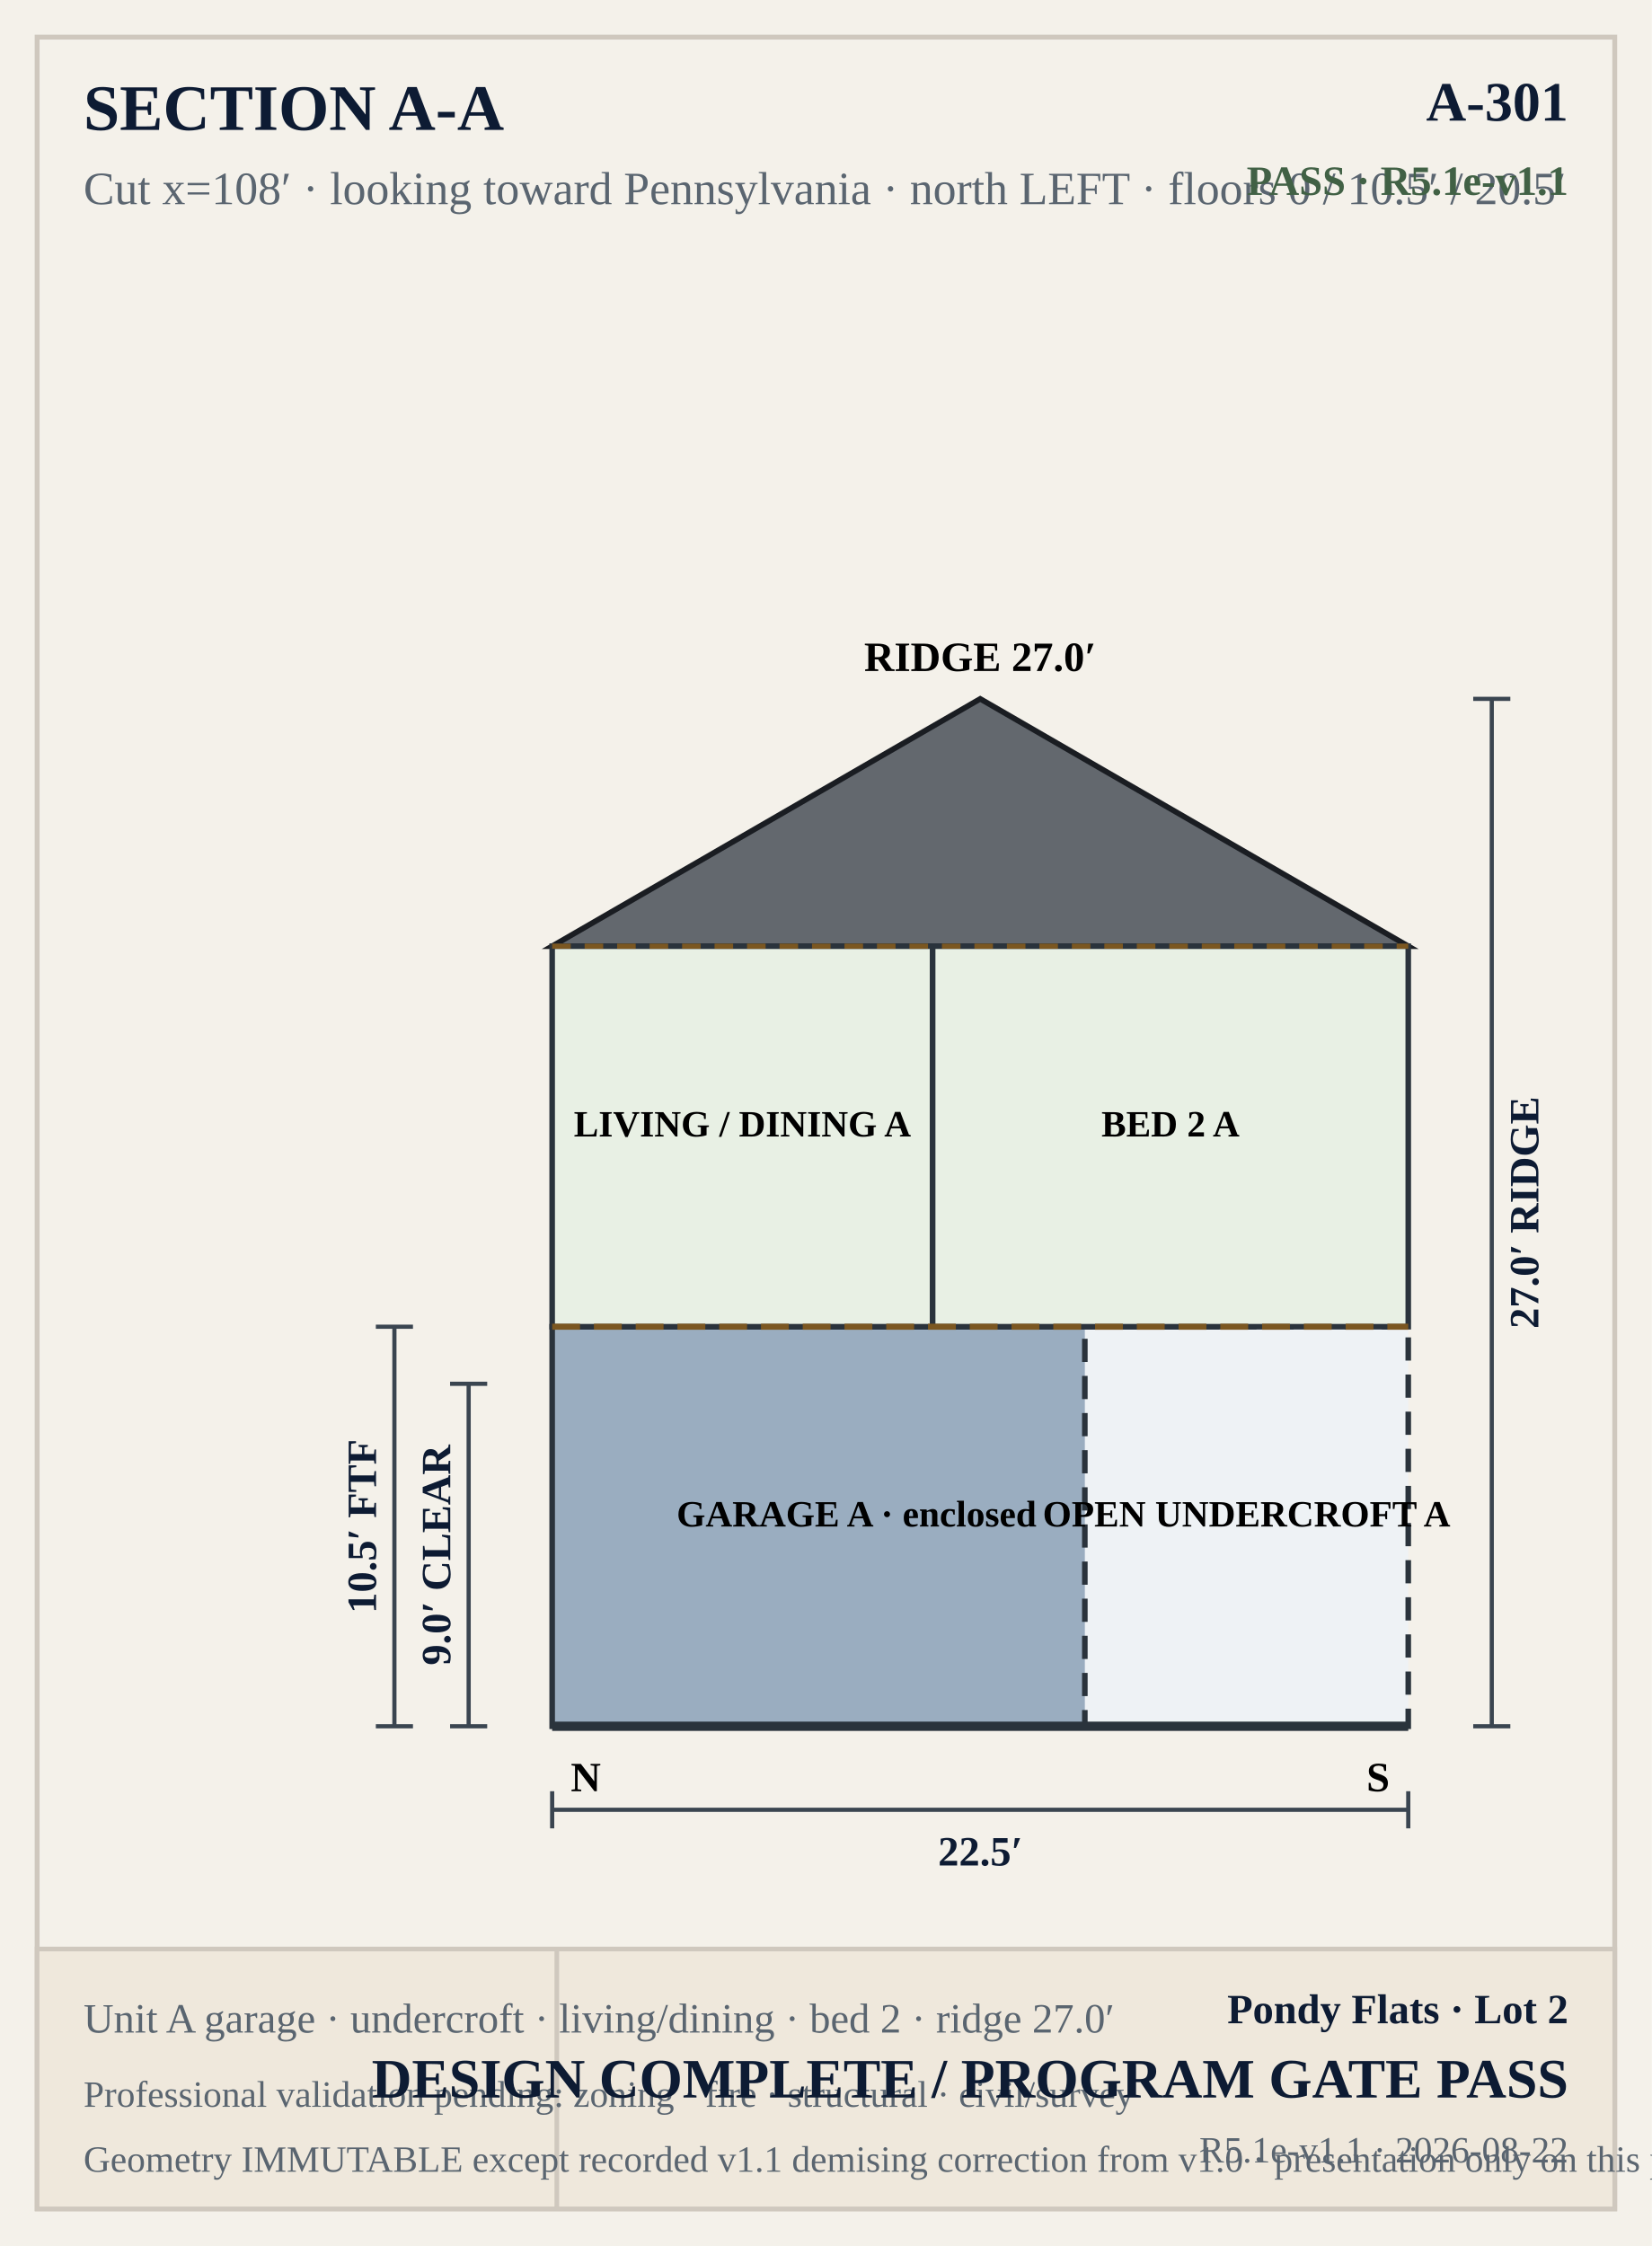
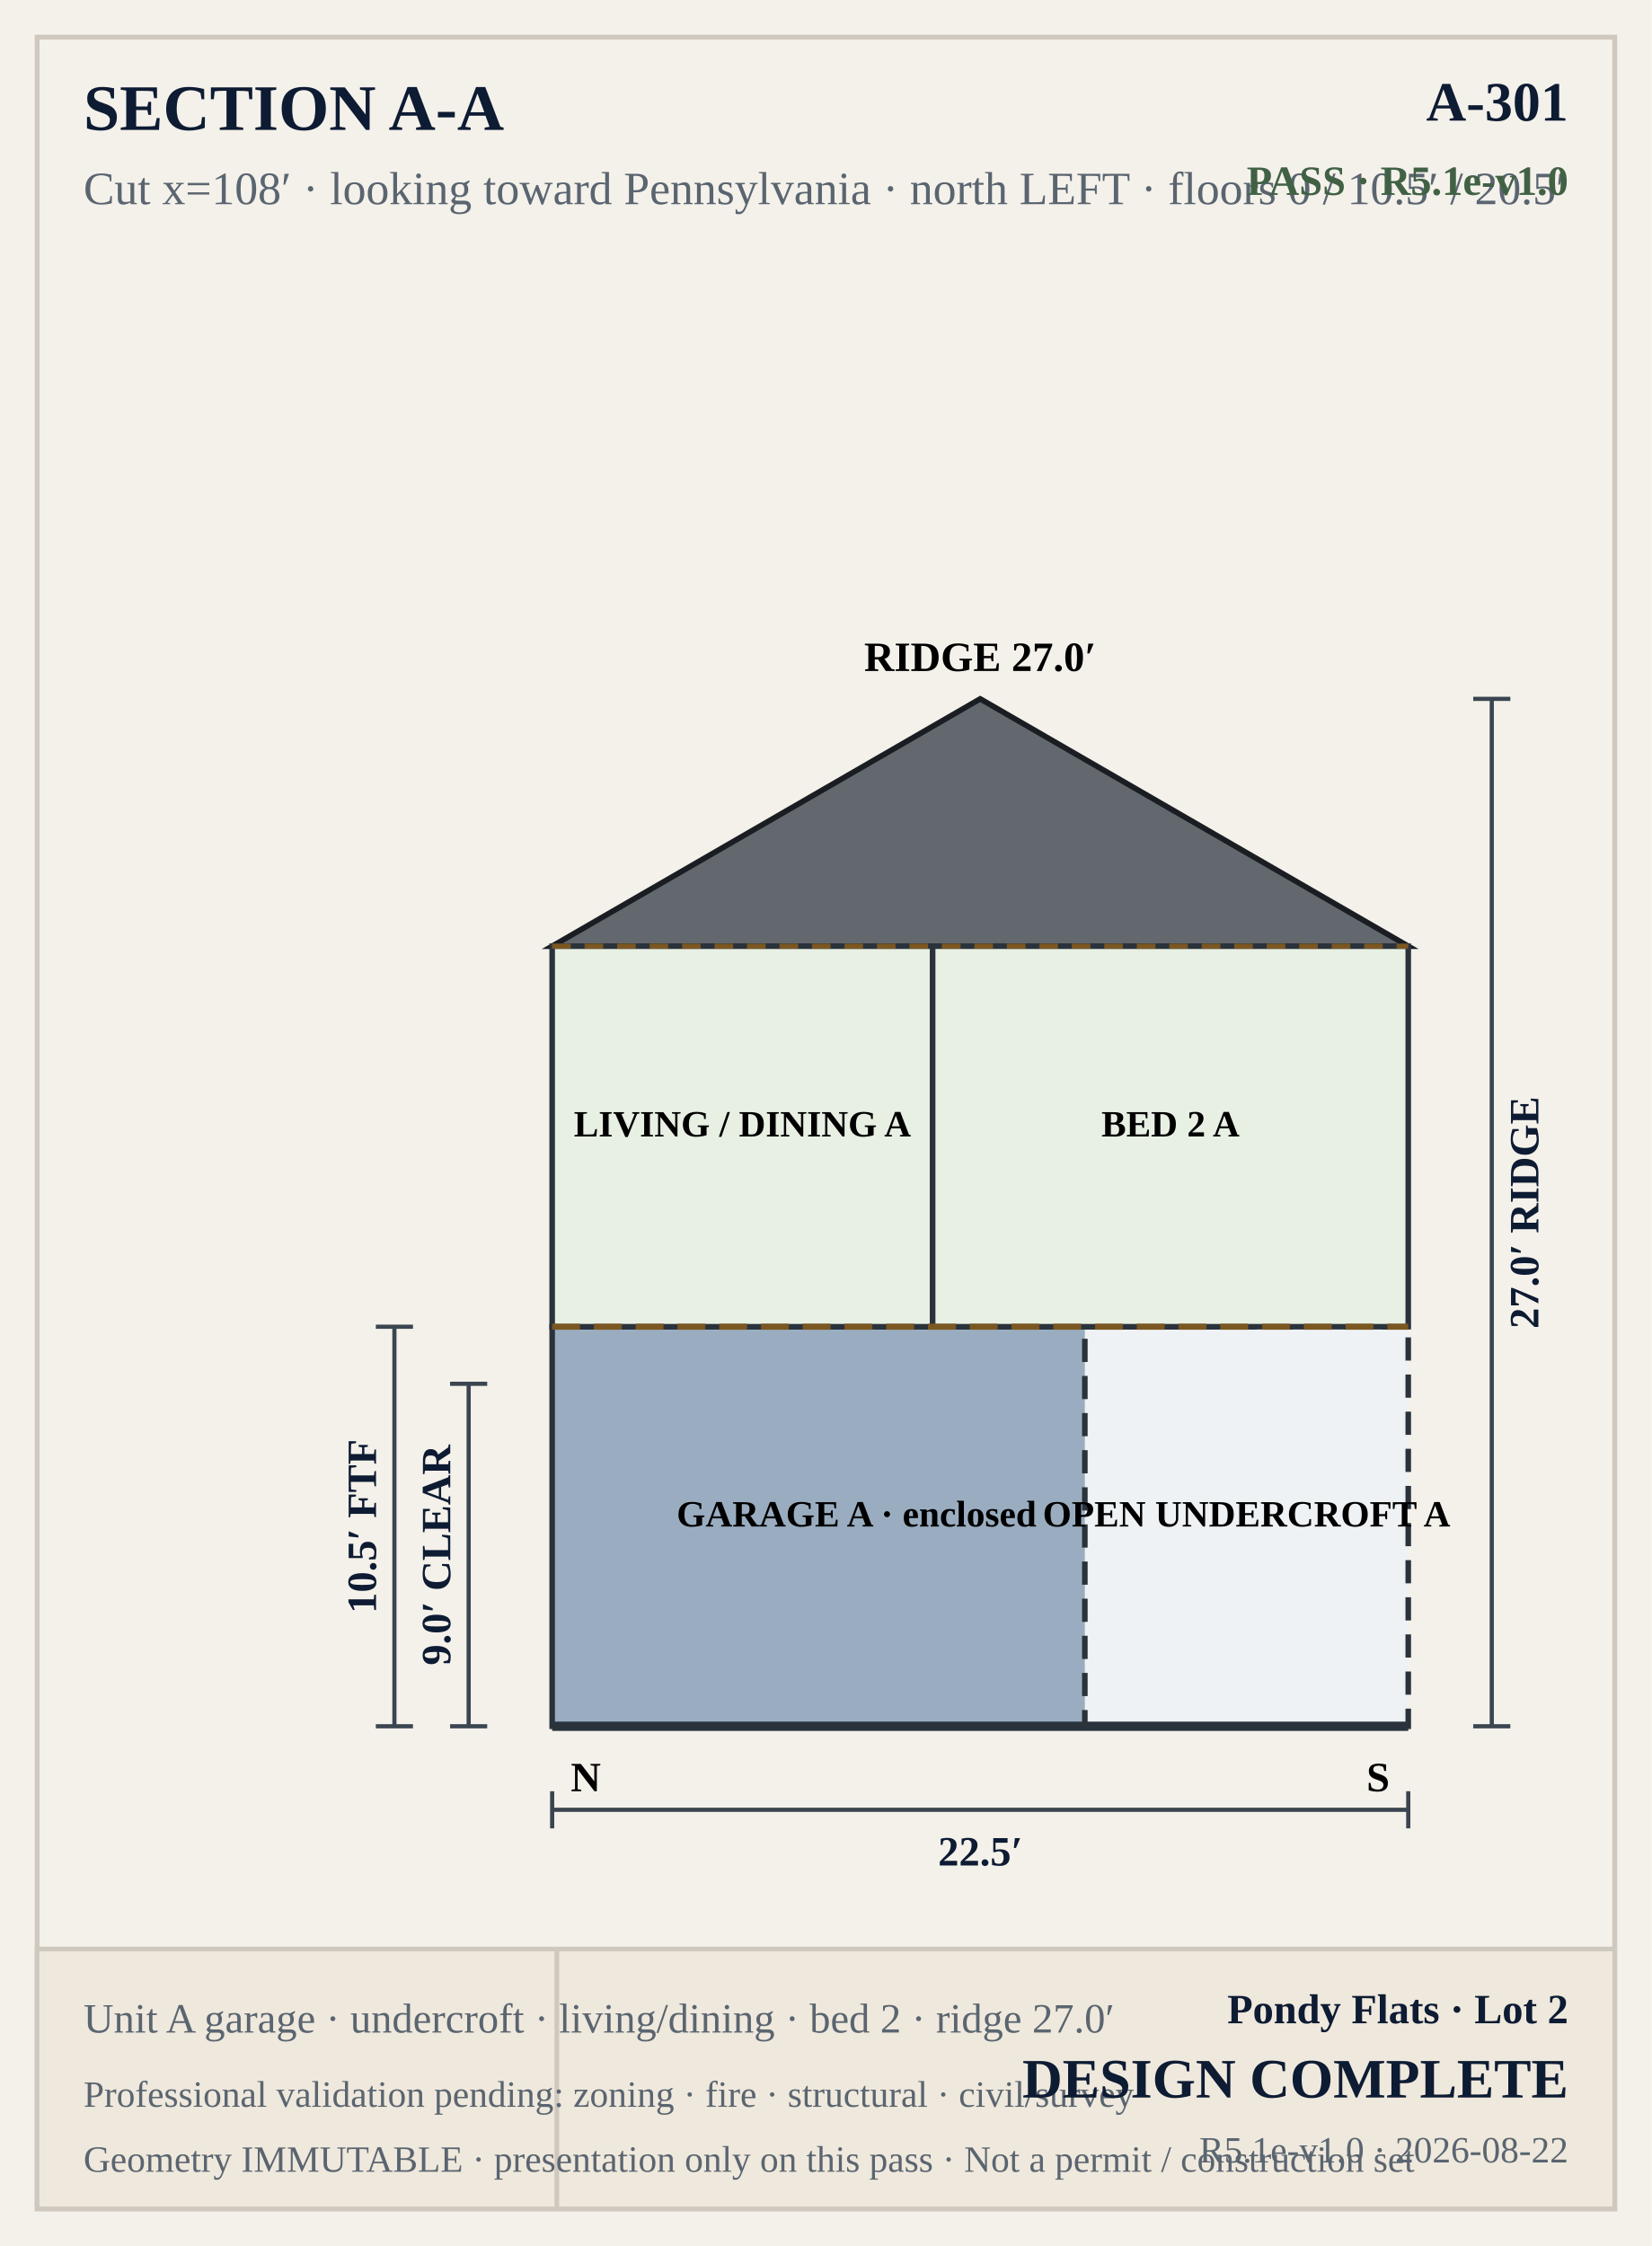
<svg xmlns="http://www.w3.org/2000/svg" viewBox="0 0 356 484" width="356" height="484" role="img" aria-label="Unit A garage · undercroft · living/dining · bed 2 · ridge 27.0′">
  <rect width="356" height="484" fill="#f4f1ea" />
  <rect x="8" y="8" width="340" height="468" fill="none" stroke="#cfc8be" stroke-width="1.05" />
  <text x="18" y="28" font-size="14" font-weight="800" fill="#0d1b33">SECTION A-A</text>
  <text x="18" y="44" font-size="10" fill="#5a6570">Cut x=108′ · looking toward Pennsylvania · north LEFT · floors 0 / 10.5′ / 20.5′</text>
  <text x="338" y="26" text-anchor="end" font-size="12" font-weight="900" fill="#0d1b33">A-301</text>
-   <text x="338" y="42" text-anchor="end" font-size="9" font-weight="800" fill="#416145">PASS · R5.1e-v1.1</text>
+   <text x="338" y="42" text-anchor="end" font-size="9" font-weight="800" fill="#416145">PASS · R5.1e-v1.0</text>
  <polygon points="119,203.9 211.25,150.6 303.5,203.9" fill="#4a5058" fill-opacity="0.85" stroke="#1a1d22" stroke-width="1.2" />
  <g>
    <rect x="119" y="285.9" width="131.2" height="86.1" fill="#9aadc0" stroke="#2a333c" stroke-width="1.2" stroke-dasharray="" />
    <text x="184.6" y="328.95" text-anchor="middle" font-size="8" font-weight="800">GARAGE A · enclosed</text>
  </g>
  <g>
    <rect x="233.8" y="285.9" width="69.7" height="86.1" fill="#eef2f5" stroke="#2a333c" stroke-width="1.2" stroke-dasharray="5 3" />
    <text x="268.65" y="328.95" text-anchor="middle" font-size="8" font-weight="800">OPEN UNDERCROFT A</text>
  </g>
  <g>
    <rect x="119" y="203.9" width="82" height="82" fill="#e8f0e4" stroke="#2a333c" stroke-width="1.2" stroke-dasharray="" />
    <text x="160" y="244.9" text-anchor="middle" font-size="8" font-weight="800">LIVING / DINING A</text>
  </g>
  <g>
    <rect x="201" y="203.9" width="102.5" height="82" fill="#e8f0e4" stroke="#2a333c" stroke-width="1.2" stroke-dasharray="" />
    <text x="252.25" y="244.9" text-anchor="middle" font-size="8" font-weight="800">BED 2 A</text>
  </g>
  <line x1="119" y1="372" x2="303.5" y2="372" stroke="#2a333c" stroke-width="2" />
  <line x1="119" y1="285.9" x2="303.5" y2="285.9" stroke="#7b5721" stroke-width="1.3" stroke-dasharray="6 3" />
  <line x1="119" y1="203.9" x2="303.5" y2="203.9" stroke="#7b5721" stroke-width="1.1" stroke-dasharray="4 3" />
  <g class="dim">
    <line x1="101.0" y1="372.0" x2="101.0" y2="298.2" stroke="#3a4550" stroke-width="0.9" />
    <line x1="97.0" y1="372.0" x2="105.0" y2="372.0" stroke="#3a4550" stroke-width="0.9" />
    <line x1="97.0" y1="298.2" x2="105.0" y2="298.2" stroke="#3a4550" stroke-width="0.9" />
    <text transform="rotate(-90 94.0 335.1)" x="94.0" y="335.1" text-anchor="middle" dominant-baseline="central" font-size="9" font-weight="800" fill="#0d1b33">9.0′ CLEAR</text>
  </g>
  <g class="dim">
    <line x1="85.0" y1="372.0" x2="85.0" y2="285.9" stroke="#3a4550" stroke-width="0.9" />
    <line x1="81.0" y1="372.0" x2="89.0" y2="372.0" stroke="#3a4550" stroke-width="0.9" />
    <line x1="81.0" y1="285.9" x2="89.0" y2="285.9" stroke="#3a4550" stroke-width="0.9" />
    <text transform="rotate(-90 78.0 328.9)" x="78.0" y="328.9" text-anchor="middle" dominant-baseline="central" font-size="9" font-weight="800" fill="#0d1b33">10.5′ FTF</text>
  </g>
  <g class="dim">
    <line x1="321.5" y1="372.0" x2="321.5" y2="150.6" stroke="#3a4550" stroke-width="0.9" />
    <line x1="317.5" y1="372.0" x2="325.5" y2="372.0" stroke="#3a4550" stroke-width="0.9" />
    <line x1="317.5" y1="150.6" x2="325.5" y2="150.6" stroke="#3a4550" stroke-width="0.9" />
    <text transform="rotate(-90 328.5 261.3)" x="328.5" y="261.3" text-anchor="middle" dominant-baseline="central" font-size="9" font-weight="800" fill="#0d1b33">27.0′ RIDGE</text>
  </g>
  <g class="dim">
    <line x1="119.0" y1="390.0" x2="303.5" y2="390.0" stroke="#3a4550" stroke-width="0.9" />
    <line x1="119.0" y1="386.0" x2="119.0" y2="394.0" stroke="#3a4550" stroke-width="0.9" />
    <line x1="303.5" y1="386.0" x2="303.5" y2="394.0" stroke="#3a4550" stroke-width="0.9" />
    <text x="211.3" y="402.0" text-anchor="middle" font-size="9" font-weight="800" fill="#0d1b33">22.5′</text>
  </g>
  <text x="211.25" y="144.6" text-anchor="middle" font-size="9" font-weight="900">RIDGE 27.0′</text>
  <text x="123" y="386" font-size="9" font-weight="800">N</text>
  <text x="299.5" y="386" text-anchor="end" font-size="9" font-weight="800">S</text>
  <rect x="8" y="420" width="340" height="56" fill="#efe8dc" stroke="#cfc8be" stroke-width="1" />
  <line x1="120" y1="420" x2="120" y2="476" stroke="#cfc8be" />
  <text x="18" y="438" font-size="9" fill="#5a6570">Unit A garage · undercroft · living/dining · bed 2 · ridge 27.0′</text>
  <text x="18" y="454" font-size="8" fill="#5a6570">Professional validation pending: zoning · fire · structural · civil/survey</text>
-   <text x="18" y="468" font-size="8" fill="#5a6570">Geometry IMMUTABLE except recorded v1.1 demising correction from v1.0 · presentation only on this pass · Not a permit / construction set</text>
+   <text x="18" y="468" font-size="8" fill="#5a6570">Geometry IMMUTABLE · presentation only on this pass · Not a permit / construction set</text>
  <text x="338" y="436" text-anchor="end" font-size="9" font-weight="800" fill="#0d1b33">Pondy Flats · Lot 2</text>
-   <text x="338" y="452" text-anchor="end" font-size="12" font-weight="900" fill="#0d1b33">DESIGN COMPLETE / PROGRAM GATE PASS</text>
-   <text x="338" y="466" text-anchor="end" font-size="8" fill="#5a6570">R5.1e-v1.1 · 2026-08-22</text>
+   <text x="338" y="452" text-anchor="end" font-size="12" font-weight="900" fill="#0d1b33">DESIGN COMPLETE</text>
+   <text x="338" y="466" text-anchor="end" font-size="8" fill="#5a6570">R5.1e-v1.0 · 2026-08-22</text>
</svg>
